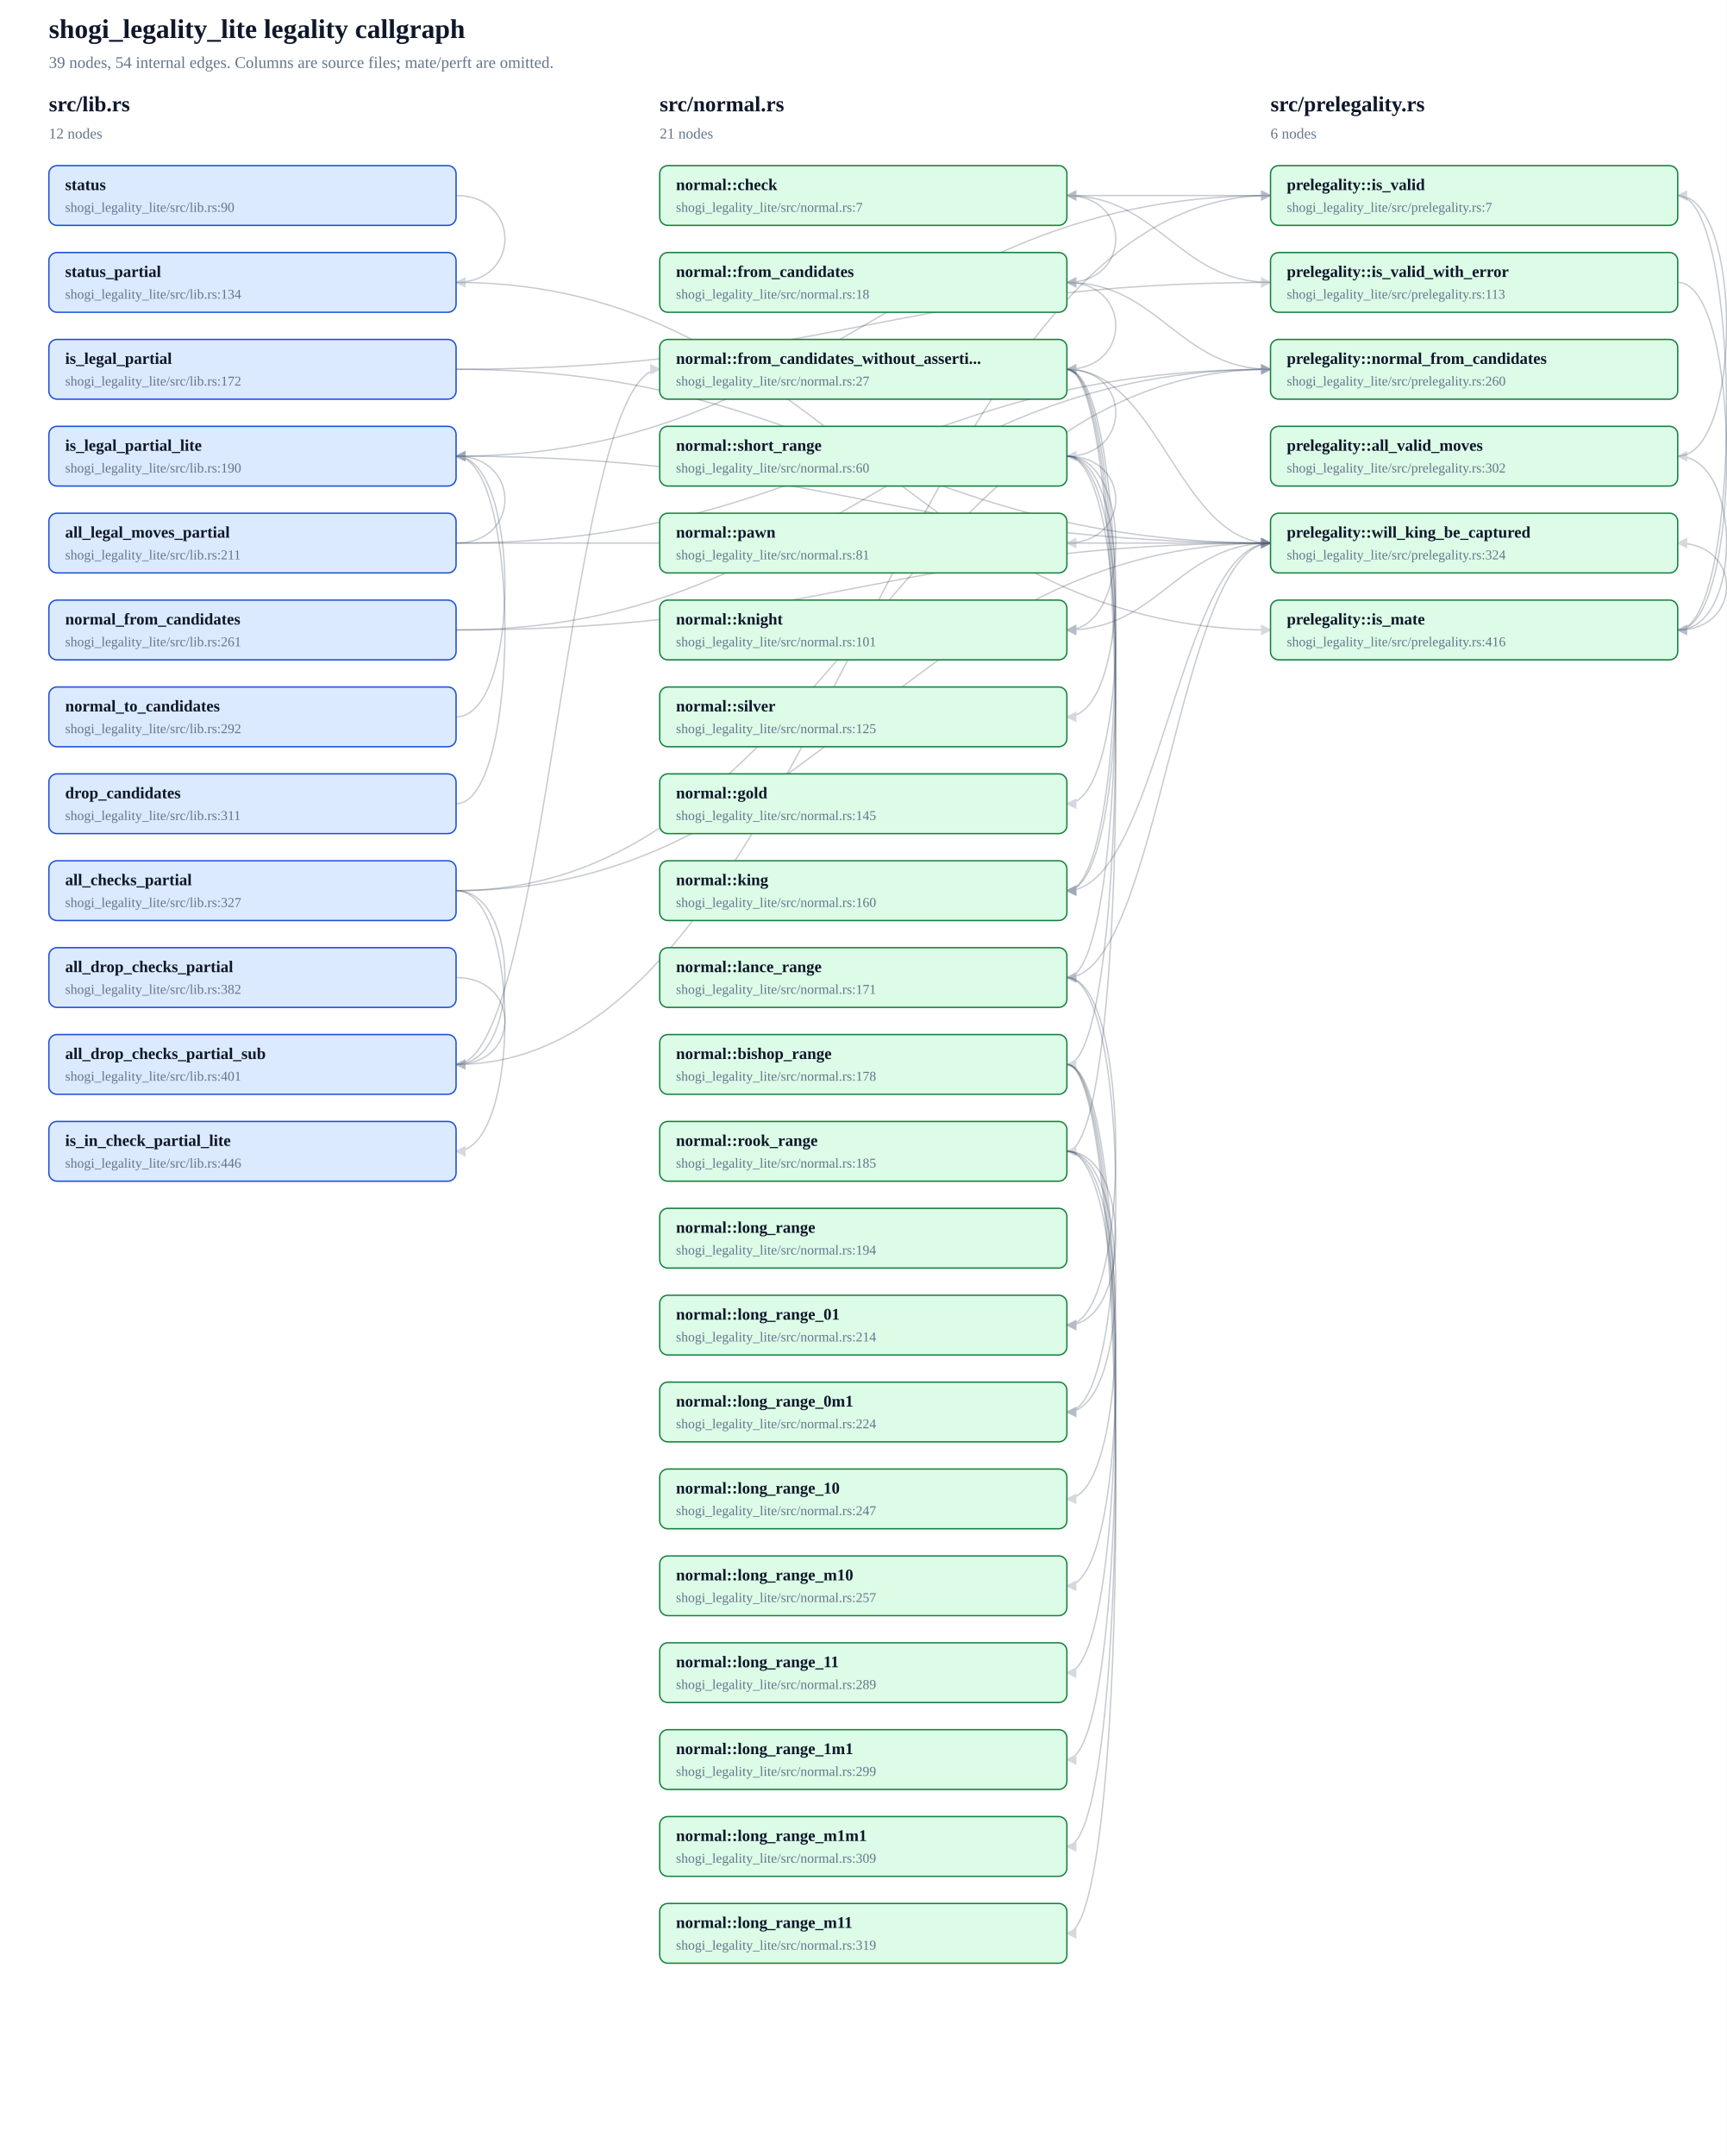
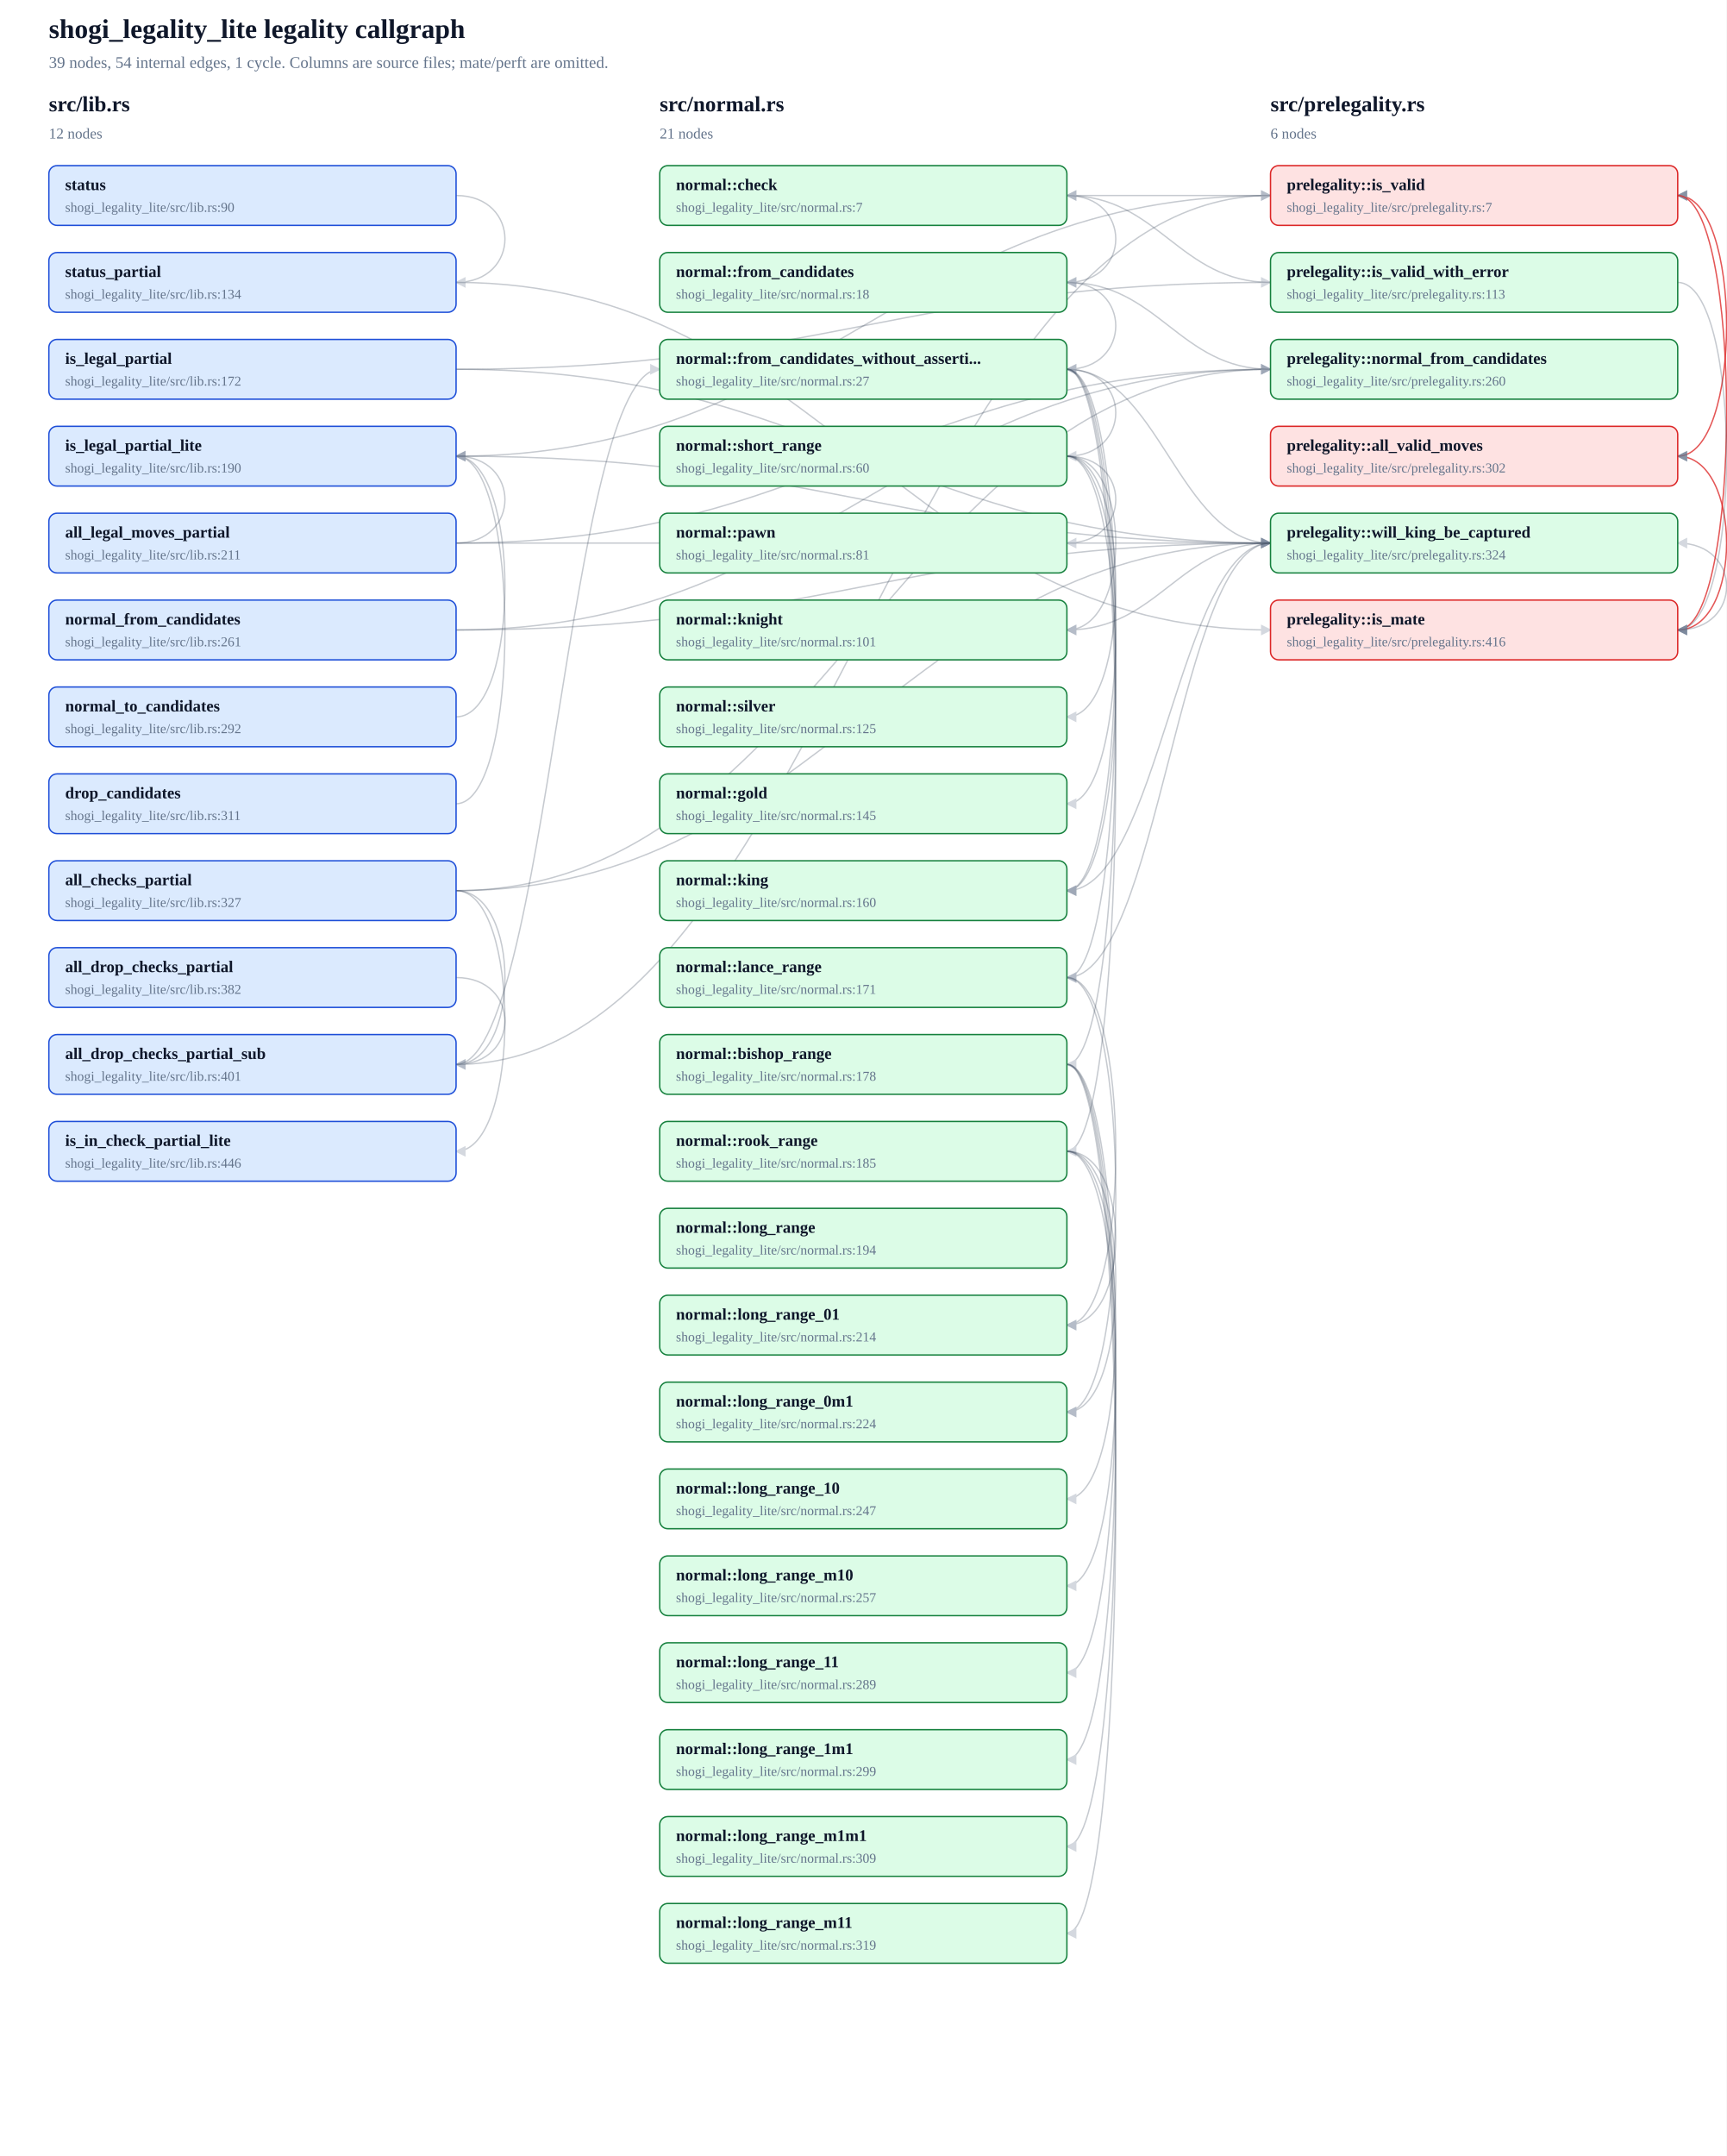
<svg xmlns="http://www.w3.org/2000/svg" width="1272" height="1588" viewBox="0 0 1272 1588">
  <defs>
    <marker id="arrow" markerWidth="8" markerHeight="8" refX="7" refY="4" orient="auto" markerUnits="strokeWidth">
      <path d="M 0 0 L 8 4 L 0 8 z" fill="#64748b" />
    </marker>
  </defs>
  <rect width="100%" height="100%" fill="white" />
  <text x="36" y="28" fill="#0f172a" font-size="20" font-weight="700">shogi_legality_lite legality callgraph</text>
-   <text x="36" y="50" fill="#64748b" font-size="12">39 nodes, 54 internal edges. Columns are source files; mate/perft are omitted.</text>
+   <text x="36" y="50" fill="#64748b" font-size="12">39 nodes, 54 internal edges, 1 cycle. Columns are source files; mate/perft are omitted.</text>
  <text x="36" y="82" fill="#0f172a" font-size="16" font-weight="700">src/lib.rs</text>
  <text x="36" y="102" fill="#64748b" font-size="11">12 nodes</text>
  <text x="486" y="82" fill="#0f172a" font-size="16" font-weight="700">src/normal.rs</text>
  <text x="486" y="102" fill="#64748b" font-size="11">21 nodes</text>
  <text x="936" y="82" fill="#0f172a" font-size="16" font-weight="700">src/prelegality.rs</text>
  <text x="936" y="102" fill="#64748b" font-size="11">6 nodes</text>
  <g id="edges">
    <path d="M 336.0 656.0 C 384.0 656.0, 384.0 784.0, 336.0 784.0" fill="none" stroke="#334155" stroke-width="1" opacity="0.28" marker-end="url(#arrow)" />
    <path d="M 336.0 656.0 C 384.0 656.0, 384.0 848.0, 336.0 848.0" fill="none" stroke="#334155" stroke-width="1" opacity="0.28" marker-end="url(#arrow)" />
    <path d="M 336.0 656.0 C 606.0 656.0, 666.0 272.0, 936.0 272.0" fill="none" stroke="#334155" stroke-width="1" opacity="0.28" marker-end="url(#arrow)" />
    <path d="M 336.0 656.0 C 606.0 656.0, 666.0 400.0, 936.0 400.0" fill="none" stroke="#334155" stroke-width="1" opacity="0.28" marker-end="url(#arrow)" />
    <path d="M 336.0 720.0 C 384.0 720.0, 384.0 784.0, 336.0 784.0" fill="none" stroke="#334155" stroke-width="1" opacity="0.28" marker-end="url(#arrow)" />
    <path d="M 336.0 784.0 C 403.5 784.0, 418.5 272.0, 486.0 272.0" fill="none" stroke="#334155" stroke-width="1" opacity="0.28" marker-end="url(#arrow)" />
    <path d="M 336.0 784.0 C 606.0 784.0, 666.0 144.0, 936.0 144.0" fill="none" stroke="#334155" stroke-width="1" opacity="0.28" marker-end="url(#arrow)" />
    <path d="M 336.0 400.0 C 384.0 400.0, 384.0 336.0, 336.0 336.0" fill="none" stroke="#334155" stroke-width="1" opacity="0.28" marker-end="url(#arrow)" />
    <path d="M 336.0 400.0 C 606.0 400.0, 666.0 272.0, 936.0 272.0" fill="none" stroke="#334155" stroke-width="1" opacity="0.28" marker-end="url(#arrow)" />
    <path d="M 336.0 400.0 C 606.0 400.0, 666.0 400.0, 936.0 400.0" fill="none" stroke="#334155" stroke-width="1" opacity="0.28" marker-end="url(#arrow)" />
    <path d="M 336.0 592.0 C 384.0 592.0, 384.0 336.0, 336.0 336.0" fill="none" stroke="#334155" stroke-width="1" opacity="0.28" marker-end="url(#arrow)" />
    <path d="M 336.0 272.0 C 606.0 272.0, 666.0 208.0, 936.0 208.0" fill="none" stroke="#334155" stroke-width="1" opacity="0.28" marker-end="url(#arrow)" />
    <path d="M 336.0 272.0 C 606.0 272.0, 666.0 400.0, 936.0 400.0" fill="none" stroke="#334155" stroke-width="1" opacity="0.28" marker-end="url(#arrow)" />
    <path d="M 336.0 336.0 C 606.0 336.0, 666.0 144.0, 936.0 144.0" fill="none" stroke="#334155" stroke-width="1" opacity="0.28" marker-end="url(#arrow)" />
    <path d="M 336.0 336.0 C 606.0 336.0, 666.0 400.0, 936.0 400.0" fill="none" stroke="#334155" stroke-width="1" opacity="0.28" marker-end="url(#arrow)" />
    <path d="M 786.0 784.0 C 834.0 784.0, 834.0 1232.0, 786.0 1232.0" fill="none" stroke="#334155" stroke-width="1" opacity="0.28" marker-end="url(#arrow)" />
    <path d="M 786.0 784.0 C 834.0 784.0, 834.0 1296.0, 786.0 1296.0" fill="none" stroke="#334155" stroke-width="1" opacity="0.28" marker-end="url(#arrow)" />
    <path d="M 786.0 784.0 C 834.0 784.0, 834.0 1424.0, 786.0 1424.0" fill="none" stroke="#334155" stroke-width="1" opacity="0.28" marker-end="url(#arrow)" />
    <path d="M 786.0 784.0 C 834.0 784.0, 834.0 1360.0, 786.0 1360.0" fill="none" stroke="#334155" stroke-width="1" opacity="0.28" marker-end="url(#arrow)" />
    <path d="M 786.0 144.0 C 834.0 144.0, 834.0 208.0, 786.0 208.0" fill="none" stroke="#334155" stroke-width="1" opacity="0.28" marker-end="url(#arrow)" />
    <path d="M 786.0 208.0 C 834.0 208.0, 834.0 272.0, 786.0 272.0" fill="none" stroke="#334155" stroke-width="1" opacity="0.28" marker-end="url(#arrow)" />
    <path d="M 786.0 272.0 C 834.0 272.0, 834.0 784.0, 786.0 784.0" fill="none" stroke="#334155" stroke-width="1" opacity="0.28" marker-end="url(#arrow)" />
    <path d="M 786.0 272.0 C 834.0 272.0, 834.0 656.0, 786.0 656.0" fill="none" stroke="#334155" stroke-width="1" opacity="0.28" marker-end="url(#arrow)" />
    <path d="M 786.0 272.0 C 834.0 272.0, 834.0 720.0, 786.0 720.0" fill="none" stroke="#334155" stroke-width="1" opacity="0.28" marker-end="url(#arrow)" />
    <path d="M 786.0 272.0 C 834.0 272.0, 834.0 848.0, 786.0 848.0" fill="none" stroke="#334155" stroke-width="1" opacity="0.28" marker-end="url(#arrow)" />
    <path d="M 786.0 272.0 C 834.0 272.0, 834.0 336.0, 786.0 336.0" fill="none" stroke="#334155" stroke-width="1" opacity="0.28" marker-end="url(#arrow)" />
    <path d="M 786.0 720.0 C 834.0 720.0, 834.0 976.0, 786.0 976.0" fill="none" stroke="#334155" stroke-width="1" opacity="0.28" marker-end="url(#arrow)" />
    <path d="M 786.0 720.0 C 834.0 720.0, 834.0 1040.0, 786.0 1040.0" fill="none" stroke="#334155" stroke-width="1" opacity="0.28" marker-end="url(#arrow)" />
    <path d="M 786.0 848.0 C 834.0 848.0, 834.0 976.0, 786.0 976.0" fill="none" stroke="#334155" stroke-width="1" opacity="0.28" marker-end="url(#arrow)" />
    <path d="M 786.0 848.0 C 834.0 848.0, 834.0 1040.0, 786.0 1040.0" fill="none" stroke="#334155" stroke-width="1" opacity="0.28" marker-end="url(#arrow)" />
    <path d="M 786.0 848.0 C 834.0 848.0, 834.0 1104.0, 786.0 1104.0" fill="none" stroke="#334155" stroke-width="1" opacity="0.28" marker-end="url(#arrow)" />
    <path d="M 786.0 848.0 C 834.0 848.0, 834.0 1168.0, 786.0 1168.0" fill="none" stroke="#334155" stroke-width="1" opacity="0.28" marker-end="url(#arrow)" />
    <path d="M 786.0 336.0 C 834.0 336.0, 834.0 592.0, 786.0 592.0" fill="none" stroke="#334155" stroke-width="1" opacity="0.28" marker-end="url(#arrow)" />
    <path d="M 786.0 336.0 C 834.0 336.0, 834.0 656.0, 786.0 656.0" fill="none" stroke="#334155" stroke-width="1" opacity="0.28" marker-end="url(#arrow)" />
    <path d="M 786.0 336.0 C 834.0 336.0, 834.0 464.0, 786.0 464.0" fill="none" stroke="#334155" stroke-width="1" opacity="0.28" marker-end="url(#arrow)" />
    <path d="M 786.0 336.0 C 834.0 336.0, 834.0 400.0, 786.0 400.0" fill="none" stroke="#334155" stroke-width="1" opacity="0.28" marker-end="url(#arrow)" />
    <path d="M 786.0 336.0 C 834.0 336.0, 834.0 528.0, 786.0 528.0" fill="none" stroke="#334155" stroke-width="1" opacity="0.28" marker-end="url(#arrow)" />
    <path d="M 336.0 464.0 C 606.0 464.0, 666.0 272.0, 936.0 272.0" fill="none" stroke="#334155" stroke-width="1" opacity="0.28" marker-end="url(#arrow)" />
    <path d="M 336.0 464.0 C 606.0 464.0, 666.0 400.0, 936.0 400.0" fill="none" stroke="#334155" stroke-width="1" opacity="0.28" marker-end="url(#arrow)" />
    <path d="M 336.0 528.0 C 384.0 528.0, 384.0 336.0, 336.0 336.0" fill="none" stroke="#334155" stroke-width="1" opacity="0.28" marker-end="url(#arrow)" />
-     <path d="M 1236.0 336.0 C 1284.0 336.0, 1284.0 144.0, 1236.0 144.0" fill="none" stroke="#334155" stroke-width="1" opacity="0.28" marker-end="url(#arrow)" />
-     <path d="M 1236.0 464.0 C 1284.0 464.0, 1284.0 336.0, 1236.0 336.0" fill="none" stroke="#334155" stroke-width="1" opacity="0.28" marker-end="url(#arrow)" />
+     <path d="M 1236.0 336.0 C 1284.0 336.0, 1284.0 144.0, 1236.0 144.0" fill="none" stroke="#dc2626" stroke-width="1" opacity="0.78" marker-end="url(#arrow)" />
+     <path d="M 1236.0 464.0 C 1284.0 464.0, 1284.0 336.0, 1236.0 336.0" fill="none" stroke="#dc2626" stroke-width="1" opacity="0.78" marker-end="url(#arrow)" />
    <path d="M 1236.0 464.0 C 1284.0 464.0, 1284.0 400.0, 1236.0 400.0" fill="none" stroke="#334155" stroke-width="1" opacity="0.28" marker-end="url(#arrow)" />
    <path d="M 936.0 144.0 C 868.5 144.0, 853.5 144.0, 786.0 144.0" fill="none" stroke="#334155" stroke-width="1" opacity="0.28" marker-end="url(#arrow)" />
-     <path d="M 1236.0 144.0 C 1284.0 144.0, 1284.0 464.0, 1236.0 464.0" fill="none" stroke="#334155" stroke-width="1" opacity="0.28" marker-end="url(#arrow)" />
+     <path d="M 1236.0 144.0 C 1284.0 144.0, 1284.0 464.0, 1236.0 464.0" fill="none" stroke="#dc2626" stroke-width="1" opacity="0.78" marker-end="url(#arrow)" />
    <path d="M 936.0 208.0 C 868.5 208.0, 853.5 144.0, 786.0 144.0" fill="none" stroke="#334155" stroke-width="1" opacity="0.28" marker-end="url(#arrow)" />
    <path d="M 1236.0 208.0 C 1284.0 208.0, 1284.0 464.0, 1236.0 464.0" fill="none" stroke="#334155" stroke-width="1" opacity="0.28" marker-end="url(#arrow)" />
    <path d="M 936.0 272.0 C 868.5 272.0, 853.5 208.0, 786.0 208.0" fill="none" stroke="#334155" stroke-width="1" opacity="0.28" marker-end="url(#arrow)" />
    <path d="M 936.0 400.0 C 868.5 400.0, 853.5 272.0, 786.0 272.0" fill="none" stroke="#334155" stroke-width="1" opacity="0.28" marker-end="url(#arrow)" />
    <path d="M 936.0 400.0 C 868.5 400.0, 853.5 656.0, 786.0 656.0" fill="none" stroke="#334155" stroke-width="1" opacity="0.28" marker-end="url(#arrow)" />
    <path d="M 936.0 400.0 C 868.5 400.0, 853.5 464.0, 786.0 464.0" fill="none" stroke="#334155" stroke-width="1" opacity="0.28" marker-end="url(#arrow)" />
    <path d="M 936.0 400.0 C 868.5 400.0, 853.5 720.0, 786.0 720.0" fill="none" stroke="#334155" stroke-width="1" opacity="0.28" marker-end="url(#arrow)" />
    <path d="M 336.0 144.0 C 384.0 144.0, 384.0 208.0, 336.0 208.0" fill="none" stroke="#334155" stroke-width="1" opacity="0.28" marker-end="url(#arrow)" />
    <path d="M 336.0 208.0 C 606.0 208.0, 666.0 464.0, 936.0 464.0" fill="none" stroke="#334155" stroke-width="1" opacity="0.28" marker-end="url(#arrow)" />
  </g>
  <g id="nodes">
    <g id="status@shogi_legality_lite/src/lib.rs:90">
      <rect x="36" y="122" width="300" height="44" rx="6" fill="#dbeafe" stroke="#1d4ed8" stroke-width="1" />
      <text x="48" y="140" fill="#0f172a" font-size="12" font-weight="600">status</text>
      <text x="48" y="156" fill="#64748b" font-size="10">shogi_legality_lite/src/lib.rs:90</text>
    </g>
    <g id="status_partial@shogi_legality_lite/src/lib.rs:134">
      <rect x="36" y="186" width="300" height="44" rx="6" fill="#dbeafe" stroke="#1d4ed8" stroke-width="1" />
      <text x="48" y="204" fill="#0f172a" font-size="12" font-weight="600">status_partial</text>
      <text x="48" y="220" fill="#64748b" font-size="10">shogi_legality_lite/src/lib.rs:134</text>
    </g>
    <g id="is_legal_partial@shogi_legality_lite/src/lib.rs:172">
      <rect x="36" y="250" width="300" height="44" rx="6" fill="#dbeafe" stroke="#1d4ed8" stroke-width="1" />
      <text x="48" y="268" fill="#0f172a" font-size="12" font-weight="600">is_legal_partial</text>
      <text x="48" y="284" fill="#64748b" font-size="10">shogi_legality_lite/src/lib.rs:172</text>
    </g>
    <g id="is_legal_partial_lite@shogi_legality_lite/src/lib.rs:190">
      <rect x="36" y="314" width="300" height="44" rx="6" fill="#dbeafe" stroke="#1d4ed8" stroke-width="1" />
      <text x="48" y="332" fill="#0f172a" font-size="12" font-weight="600">is_legal_partial_lite</text>
      <text x="48" y="348" fill="#64748b" font-size="10">shogi_legality_lite/src/lib.rs:190</text>
    </g>
    <g id="all_legal_moves_partial@shogi_legality_lite/src/lib.rs:211">
      <rect x="36" y="378" width="300" height="44" rx="6" fill="#dbeafe" stroke="#1d4ed8" stroke-width="1" />
      <text x="48" y="396" fill="#0f172a" font-size="12" font-weight="600">all_legal_moves_partial</text>
      <text x="48" y="412" fill="#64748b" font-size="10">shogi_legality_lite/src/lib.rs:211</text>
    </g>
    <g id="normal_from_candidates@shogi_legality_lite/src/lib.rs:261">
      <rect x="36" y="442" width="300" height="44" rx="6" fill="#dbeafe" stroke="#1d4ed8" stroke-width="1" />
      <text x="48" y="460" fill="#0f172a" font-size="12" font-weight="600">normal_from_candidates</text>
      <text x="48" y="476" fill="#64748b" font-size="10">shogi_legality_lite/src/lib.rs:261</text>
    </g>
    <g id="normal_to_candidates@shogi_legality_lite/src/lib.rs:292">
      <rect x="36" y="506" width="300" height="44" rx="6" fill="#dbeafe" stroke="#1d4ed8" stroke-width="1" />
      <text x="48" y="524" fill="#0f172a" font-size="12" font-weight="600">normal_to_candidates</text>
      <text x="48" y="540" fill="#64748b" font-size="10">shogi_legality_lite/src/lib.rs:292</text>
    </g>
    <g id="drop_candidates@shogi_legality_lite/src/lib.rs:311">
      <rect x="36" y="570" width="300" height="44" rx="6" fill="#dbeafe" stroke="#1d4ed8" stroke-width="1" />
      <text x="48" y="588" fill="#0f172a" font-size="12" font-weight="600">drop_candidates</text>
      <text x="48" y="604" fill="#64748b" font-size="10">shogi_legality_lite/src/lib.rs:311</text>
    </g>
    <g id="all_checks_partial@shogi_legality_lite/src/lib.rs:327">
      <rect x="36" y="634" width="300" height="44" rx="6" fill="#dbeafe" stroke="#1d4ed8" stroke-width="1" />
      <text x="48" y="652" fill="#0f172a" font-size="12" font-weight="600">all_checks_partial</text>
      <text x="48" y="668" fill="#64748b" font-size="10">shogi_legality_lite/src/lib.rs:327</text>
    </g>
    <g id="all_drop_checks_partial@shogi_legality_lite/src/lib.rs:382">
      <rect x="36" y="698" width="300" height="44" rx="6" fill="#dbeafe" stroke="#1d4ed8" stroke-width="1" />
      <text x="48" y="716" fill="#0f172a" font-size="12" font-weight="600">all_drop_checks_partial</text>
      <text x="48" y="732" fill="#64748b" font-size="10">shogi_legality_lite/src/lib.rs:382</text>
    </g>
    <g id="all_drop_checks_partial_sub@shogi_legality_lite/src/lib.rs:401">
      <rect x="36" y="762" width="300" height="44" rx="6" fill="#dbeafe" stroke="#1d4ed8" stroke-width="1" />
      <text x="48" y="780" fill="#0f172a" font-size="12" font-weight="600">all_drop_checks_partial_sub</text>
      <text x="48" y="796" fill="#64748b" font-size="10">shogi_legality_lite/src/lib.rs:401</text>
    </g>
    <g id="is_in_check_partial_lite@shogi_legality_lite/src/lib.rs:446">
      <rect x="36" y="826" width="300" height="44" rx="6" fill="#dbeafe" stroke="#1d4ed8" stroke-width="1" />
      <text x="48" y="844" fill="#0f172a" font-size="12" font-weight="600">is_in_check_partial_lite</text>
      <text x="48" y="860" fill="#64748b" font-size="10">shogi_legality_lite/src/lib.rs:446</text>
    </g>
    <g id="normal::check@shogi_legality_lite/src/normal.rs:7">
      <rect x="486" y="122" width="300" height="44" rx="6" fill="#dcfce7" stroke="#15803d" stroke-width="1" />
      <text x="498" y="140" fill="#0f172a" font-size="12" font-weight="600">normal::check</text>
      <text x="498" y="156" fill="#64748b" font-size="10">shogi_legality_lite/src/normal.rs:7</text>
    </g>
    <g id="normal::from_candidates@shogi_legality_lite/src/normal.rs:18">
      <rect x="486" y="186" width="300" height="44" rx="6" fill="#dcfce7" stroke="#15803d" stroke-width="1" />
      <text x="498" y="204" fill="#0f172a" font-size="12" font-weight="600">normal::from_candidates</text>
      <text x="498" y="220" fill="#64748b" font-size="10">shogi_legality_lite/src/normal.rs:18</text>
    </g>
    <g id="normal::from_candidates_without_assertion@shogi_legality_lite/src/normal.rs:27">
      <rect x="486" y="250" width="300" height="44" rx="6" fill="#dcfce7" stroke="#15803d" stroke-width="1" />
      <text x="498" y="268" fill="#0f172a" font-size="12" font-weight="600">normal::from_candidates_without_asserti...</text>
      <text x="498" y="284" fill="#64748b" font-size="10">shogi_legality_lite/src/normal.rs:27</text>
    </g>
    <g id="normal::short_range@shogi_legality_lite/src/normal.rs:60">
      <rect x="486" y="314" width="300" height="44" rx="6" fill="#dcfce7" stroke="#15803d" stroke-width="1" />
      <text x="498" y="332" fill="#0f172a" font-size="12" font-weight="600">normal::short_range</text>
      <text x="498" y="348" fill="#64748b" font-size="10">shogi_legality_lite/src/normal.rs:60</text>
    </g>
    <g id="normal::pawn@shogi_legality_lite/src/normal.rs:81">
      <rect x="486" y="378" width="300" height="44" rx="6" fill="#dcfce7" stroke="#15803d" stroke-width="1" />
      <text x="498" y="396" fill="#0f172a" font-size="12" font-weight="600">normal::pawn</text>
      <text x="498" y="412" fill="#64748b" font-size="10">shogi_legality_lite/src/normal.rs:81</text>
    </g>
    <g id="normal::knight@shogi_legality_lite/src/normal.rs:101">
      <rect x="486" y="442" width="300" height="44" rx="6" fill="#dcfce7" stroke="#15803d" stroke-width="1" />
      <text x="498" y="460" fill="#0f172a" font-size="12" font-weight="600">normal::knight</text>
      <text x="498" y="476" fill="#64748b" font-size="10">shogi_legality_lite/src/normal.rs:101</text>
    </g>
    <g id="normal::silver@shogi_legality_lite/src/normal.rs:125">
      <rect x="486" y="506" width="300" height="44" rx="6" fill="#dcfce7" stroke="#15803d" stroke-width="1" />
      <text x="498" y="524" fill="#0f172a" font-size="12" font-weight="600">normal::silver</text>
      <text x="498" y="540" fill="#64748b" font-size="10">shogi_legality_lite/src/normal.rs:125</text>
    </g>
    <g id="normal::gold@shogi_legality_lite/src/normal.rs:145">
      <rect x="486" y="570" width="300" height="44" rx="6" fill="#dcfce7" stroke="#15803d" stroke-width="1" />
      <text x="498" y="588" fill="#0f172a" font-size="12" font-weight="600">normal::gold</text>
      <text x="498" y="604" fill="#64748b" font-size="10">shogi_legality_lite/src/normal.rs:145</text>
    </g>
    <g id="normal::king@shogi_legality_lite/src/normal.rs:160">
      <rect x="486" y="634" width="300" height="44" rx="6" fill="#dcfce7" stroke="#15803d" stroke-width="1" />
      <text x="498" y="652" fill="#0f172a" font-size="12" font-weight="600">normal::king</text>
      <text x="498" y="668" fill="#64748b" font-size="10">shogi_legality_lite/src/normal.rs:160</text>
    </g>
    <g id="normal::lance_range@shogi_legality_lite/src/normal.rs:171">
      <rect x="486" y="698" width="300" height="44" rx="6" fill="#dcfce7" stroke="#15803d" stroke-width="1" />
      <text x="498" y="716" fill="#0f172a" font-size="12" font-weight="600">normal::lance_range</text>
      <text x="498" y="732" fill="#64748b" font-size="10">shogi_legality_lite/src/normal.rs:171</text>
    </g>
    <g id="normal::bishop_range@shogi_legality_lite/src/normal.rs:178">
      <rect x="486" y="762" width="300" height="44" rx="6" fill="#dcfce7" stroke="#15803d" stroke-width="1" />
      <text x="498" y="780" fill="#0f172a" font-size="12" font-weight="600">normal::bishop_range</text>
      <text x="498" y="796" fill="#64748b" font-size="10">shogi_legality_lite/src/normal.rs:178</text>
    </g>
    <g id="normal::rook_range@shogi_legality_lite/src/normal.rs:185">
      <rect x="486" y="826" width="300" height="44" rx="6" fill="#dcfce7" stroke="#15803d" stroke-width="1" />
      <text x="498" y="844" fill="#0f172a" font-size="12" font-weight="600">normal::rook_range</text>
      <text x="498" y="860" fill="#64748b" font-size="10">shogi_legality_lite/src/normal.rs:185</text>
    </g>
    <g id="normal::long_range@shogi_legality_lite/src/normal.rs:194">
      <rect x="486" y="890" width="300" height="44" rx="6" fill="#dcfce7" stroke="#15803d" stroke-width="1" />
      <text x="498" y="908" fill="#0f172a" font-size="12" font-weight="600">normal::long_range</text>
      <text x="498" y="924" fill="#64748b" font-size="10">shogi_legality_lite/src/normal.rs:194</text>
    </g>
    <g id="normal::long_range_01@shogi_legality_lite/src/normal.rs:214">
      <rect x="486" y="954" width="300" height="44" rx="6" fill="#dcfce7" stroke="#15803d" stroke-width="1" />
      <text x="498" y="972" fill="#0f172a" font-size="12" font-weight="600">normal::long_range_01</text>
      <text x="498" y="988" fill="#64748b" font-size="10">shogi_legality_lite/src/normal.rs:214</text>
    </g>
    <g id="normal::long_range_0m1@shogi_legality_lite/src/normal.rs:224">
      <rect x="486" y="1018" width="300" height="44" rx="6" fill="#dcfce7" stroke="#15803d" stroke-width="1" />
      <text x="498" y="1036" fill="#0f172a" font-size="12" font-weight="600">normal::long_range_0m1</text>
      <text x="498" y="1052" fill="#64748b" font-size="10">shogi_legality_lite/src/normal.rs:224</text>
    </g>
    <g id="normal::long_range_10@shogi_legality_lite/src/normal.rs:247">
      <rect x="486" y="1082" width="300" height="44" rx="6" fill="#dcfce7" stroke="#15803d" stroke-width="1" />
      <text x="498" y="1100" fill="#0f172a" font-size="12" font-weight="600">normal::long_range_10</text>
      <text x="498" y="1116" fill="#64748b" font-size="10">shogi_legality_lite/src/normal.rs:247</text>
    </g>
    <g id="normal::long_range_m10@shogi_legality_lite/src/normal.rs:257">
      <rect x="486" y="1146" width="300" height="44" rx="6" fill="#dcfce7" stroke="#15803d" stroke-width="1" />
      <text x="498" y="1164" fill="#0f172a" font-size="12" font-weight="600">normal::long_range_m10</text>
      <text x="498" y="1180" fill="#64748b" font-size="10">shogi_legality_lite/src/normal.rs:257</text>
    </g>
    <g id="normal::long_range_11@shogi_legality_lite/src/normal.rs:289">
      <rect x="486" y="1210" width="300" height="44" rx="6" fill="#dcfce7" stroke="#15803d" stroke-width="1" />
      <text x="498" y="1228" fill="#0f172a" font-size="12" font-weight="600">normal::long_range_11</text>
      <text x="498" y="1244" fill="#64748b" font-size="10">shogi_legality_lite/src/normal.rs:289</text>
    </g>
    <g id="normal::long_range_1m1@shogi_legality_lite/src/normal.rs:299">
      <rect x="486" y="1274" width="300" height="44" rx="6" fill="#dcfce7" stroke="#15803d" stroke-width="1" />
      <text x="498" y="1292" fill="#0f172a" font-size="12" font-weight="600">normal::long_range_1m1</text>
      <text x="498" y="1308" fill="#64748b" font-size="10">shogi_legality_lite/src/normal.rs:299</text>
    </g>
    <g id="normal::long_range_m1m1@shogi_legality_lite/src/normal.rs:309">
      <rect x="486" y="1338" width="300" height="44" rx="6" fill="#dcfce7" stroke="#15803d" stroke-width="1" />
      <text x="498" y="1356" fill="#0f172a" font-size="12" font-weight="600">normal::long_range_m1m1</text>
      <text x="498" y="1372" fill="#64748b" font-size="10">shogi_legality_lite/src/normal.rs:309</text>
    </g>
    <g id="normal::long_range_m11@shogi_legality_lite/src/normal.rs:319">
      <rect x="486" y="1402" width="300" height="44" rx="6" fill="#dcfce7" stroke="#15803d" stroke-width="1" />
      <text x="498" y="1420" fill="#0f172a" font-size="12" font-weight="600">normal::long_range_m11</text>
      <text x="498" y="1436" fill="#64748b" font-size="10">shogi_legality_lite/src/normal.rs:319</text>
    </g>
    <g id="prelegality::is_valid@shogi_legality_lite/src/prelegality.rs:7">
-       <rect x="936" y="122" width="300" height="44" rx="6" fill="#dcfce7" stroke="#15803d" stroke-width="1" />
+       <rect x="936" y="122" width="300" height="44" rx="6" fill="#fee2e2" stroke="#dc2626" stroke-width="1" />
      <text x="948" y="140" fill="#0f172a" font-size="12" font-weight="600">prelegality::is_valid</text>
      <text x="948" y="156" fill="#64748b" font-size="10">shogi_legality_lite/src/prelegality.rs:7</text>
    </g>
    <g id="prelegality::is_valid_with_error@shogi_legality_lite/src/prelegality.rs:113">
      <rect x="936" y="186" width="300" height="44" rx="6" fill="#dcfce7" stroke="#15803d" stroke-width="1" />
      <text x="948" y="204" fill="#0f172a" font-size="12" font-weight="600">prelegality::is_valid_with_error</text>
      <text x="948" y="220" fill="#64748b" font-size="10">shogi_legality_lite/src/prelegality.rs:113</text>
    </g>
    <g id="prelegality::normal_from_candidates@shogi_legality_lite/src/prelegality.rs:260">
      <rect x="936" y="250" width="300" height="44" rx="6" fill="#dcfce7" stroke="#15803d" stroke-width="1" />
      <text x="948" y="268" fill="#0f172a" font-size="12" font-weight="600">prelegality::normal_from_candidates</text>
      <text x="948" y="284" fill="#64748b" font-size="10">shogi_legality_lite/src/prelegality.rs:260</text>
    </g>
    <g id="prelegality::all_valid_moves@shogi_legality_lite/src/prelegality.rs:302">
-       <rect x="936" y="314" width="300" height="44" rx="6" fill="#dcfce7" stroke="#15803d" stroke-width="1" />
+       <rect x="936" y="314" width="300" height="44" rx="6" fill="#fee2e2" stroke="#dc2626" stroke-width="1" />
      <text x="948" y="332" fill="#0f172a" font-size="12" font-weight="600">prelegality::all_valid_moves</text>
      <text x="948" y="348" fill="#64748b" font-size="10">shogi_legality_lite/src/prelegality.rs:302</text>
    </g>
    <g id="prelegality::will_king_be_captured@shogi_legality_lite/src/prelegality.rs:324">
      <rect x="936" y="378" width="300" height="44" rx="6" fill="#dcfce7" stroke="#15803d" stroke-width="1" />
      <text x="948" y="396" fill="#0f172a" font-size="12" font-weight="600">prelegality::will_king_be_captured</text>
      <text x="948" y="412" fill="#64748b" font-size="10">shogi_legality_lite/src/prelegality.rs:324</text>
    </g>
    <g id="prelegality::is_mate@shogi_legality_lite/src/prelegality.rs:416">
-       <rect x="936" y="442" width="300" height="44" rx="6" fill="#dcfce7" stroke="#15803d" stroke-width="1" />
+       <rect x="936" y="442" width="300" height="44" rx="6" fill="#fee2e2" stroke="#dc2626" stroke-width="1" />
      <text x="948" y="460" fill="#0f172a" font-size="12" font-weight="600">prelegality::is_mate</text>
      <text x="948" y="476" fill="#64748b" font-size="10">shogi_legality_lite/src/prelegality.rs:416</text>
    </g>
  </g>
</svg>
